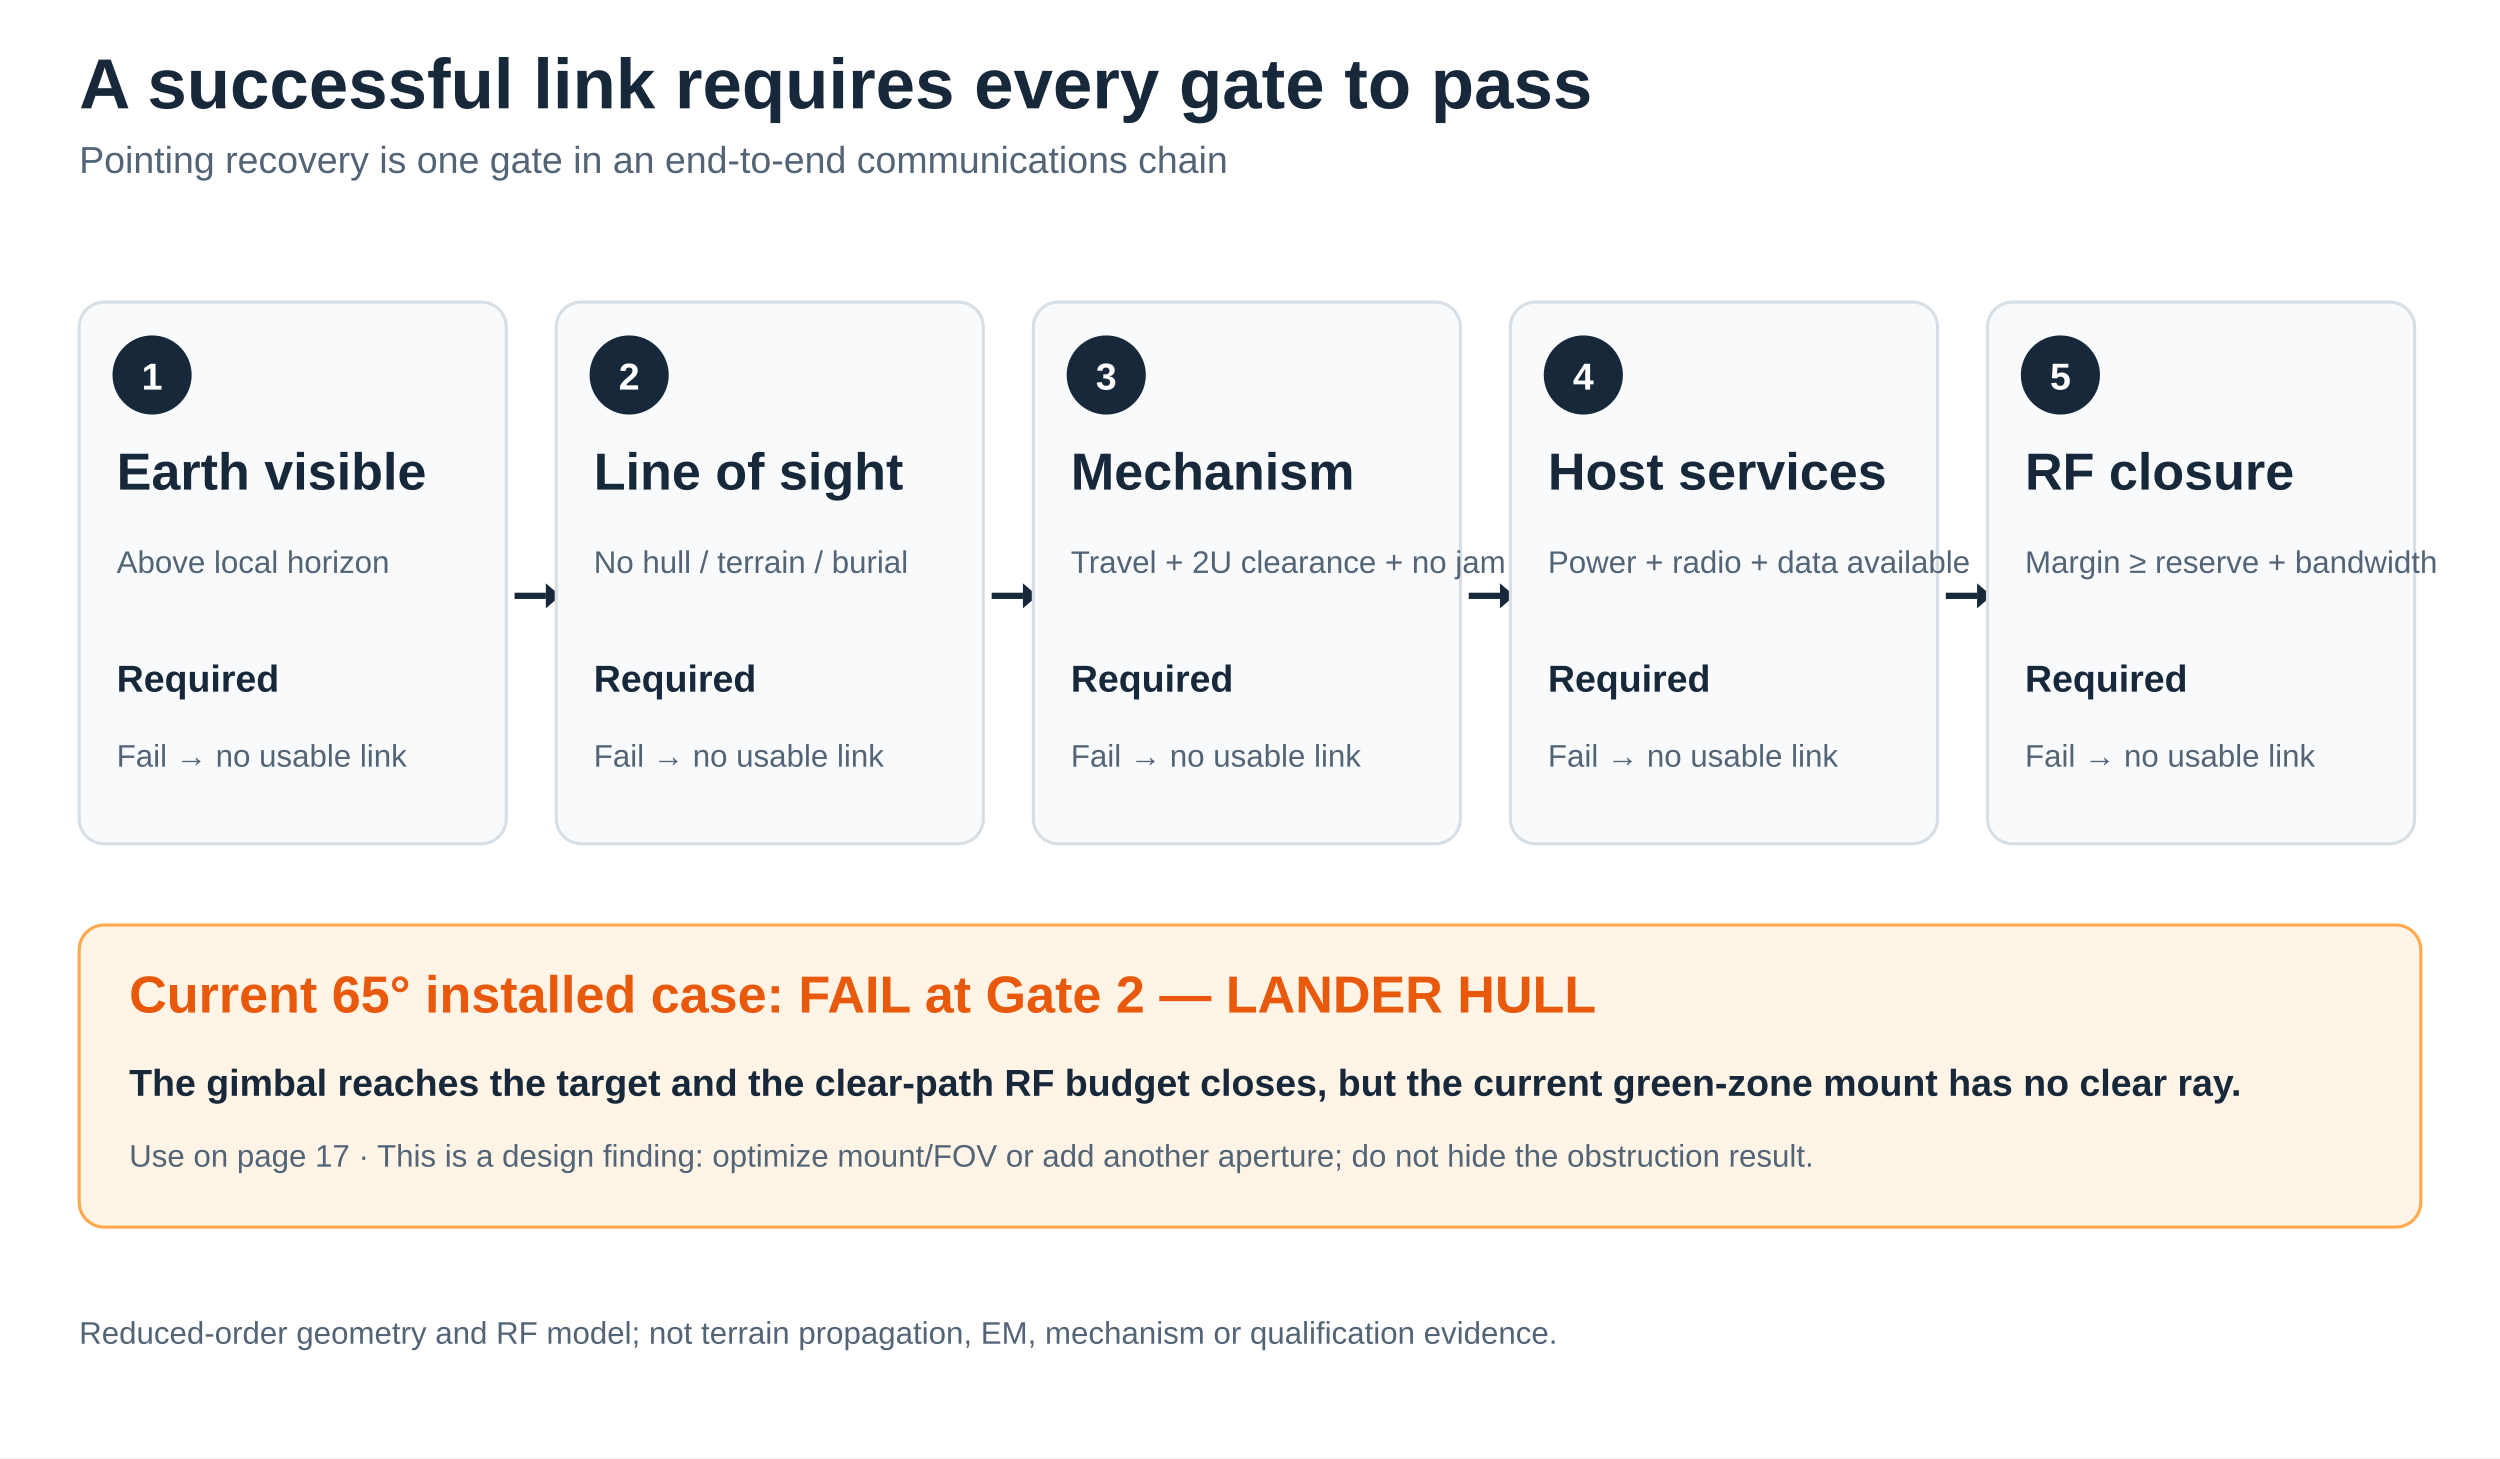
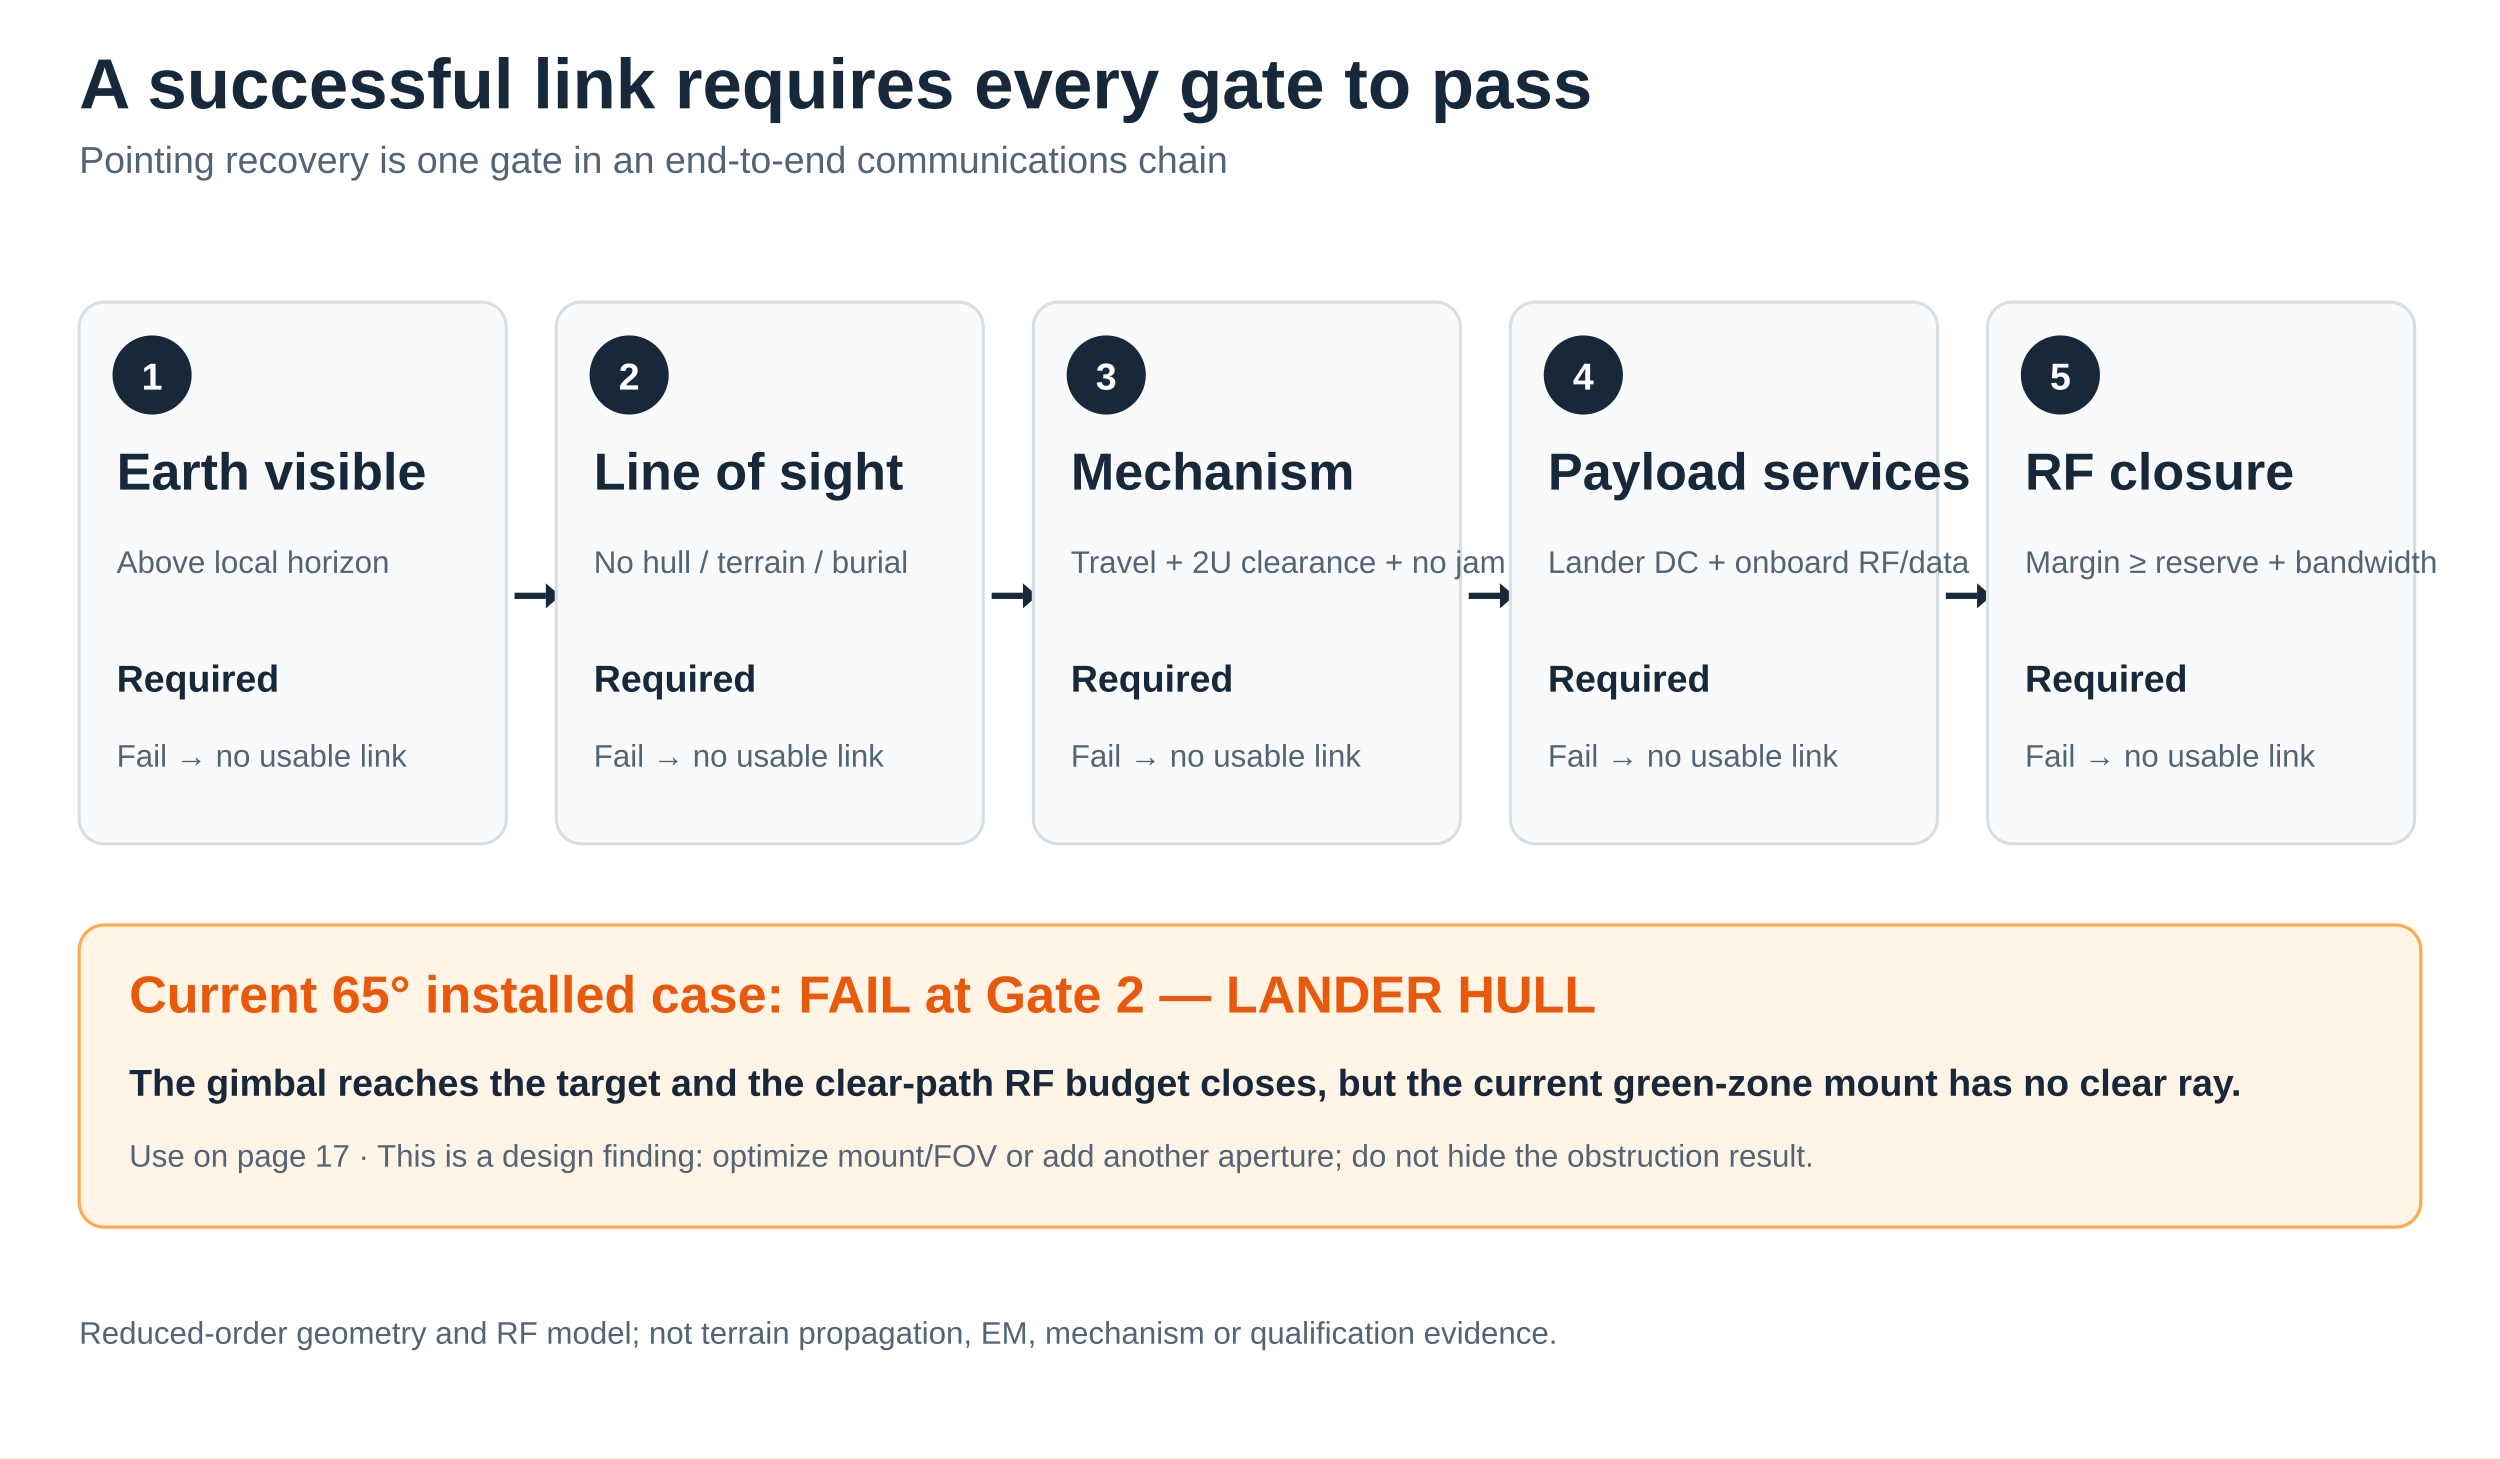
<svg xmlns="http://www.w3.org/2000/svg" width="1200" height="700" viewBox="0 0 1200 700">
  <rect width="100%" height="100%" fill="white" />
  <style>
text{font-family:Arial,"Noto Sans Thai",sans-serif;fill:#17283b}.title{font-size:34px;font-weight:700}.sub{font-size:18px;fill:#526476}.label{font-size:18px;font-weight:700}.value{font-size:25px;font-weight:700}.small{font-size:15px;fill:#526476}.tag{font-size:13px;font-weight:700;letter-spacing:1px}.grid{stroke:#dce3e8;stroke-width:1}.axis{stroke:#71808e;stroke-width:1.5}.green{fill:#66a80f}.orange{fill:#e8590c}.red{fill:#c92a2a}.navy{fill:#17283b}.white{fill:#fff}.card{fill:#f8fafb;stroke:#d7dfe5;stroke-width:1.5}.warn{fill:#fff4e6;stroke:#ffa94d;stroke-width:1.5}</style>
  <text x="38" y="52" class="title">A successful link requires every gate to pass</text>
  <text x="38" y="83" class="sub">Pointing recovery is one gate in an end-to-end communications chain</text>
  <rect x="38" y="145" width="205" height="260" rx="12" class="card" />
  <circle cx="73" cy="180" r="19" fill="#17283b" />
  <text x="73" y="187" text-anchor="middle" class="white" style="font:700 18px Arial">1</text>
  <text x="56" y="235" class="value">Earth visible</text>
  <text x="56" y="275" class="small">Above local horizon</text>
  <text x="56" y="332" class="label">Required</text>
  <text x="56" y="368" class="small">Fail → no usable link</text>
  <line x1="247" y1="286" x2="262" y2="286" stroke="#17283b" stroke-width="3" />
  <polygon points="262,280 262,292 269,286" fill="#17283b" />
  <rect x="267" y="145" width="205" height="260" rx="12" class="card" />
  <circle cx="302" cy="180" r="19" fill="#17283b" />
  <text x="302" y="187" text-anchor="middle" class="white" style="font:700 18px Arial">2</text>
  <text x="285" y="235" class="value">Line of sight</text>
  <text x="285" y="275" class="small">No hull / terrain / burial</text>
  <text x="285" y="332" class="label">Required</text>
  <text x="285" y="368" class="small">Fail → no usable link</text>
  <line x1="476" y1="286" x2="491" y2="286" stroke="#17283b" stroke-width="3" />
  <polygon points="491,280 491,292 498,286" fill="#17283b" />
  <rect x="496" y="145" width="205" height="260" rx="12" class="card" />
  <circle cx="531" cy="180" r="19" fill="#17283b" />
  <text x="531" y="187" text-anchor="middle" class="white" style="font:700 18px Arial">3</text>
  <text x="514" y="235" class="value">Mechanism</text>
  <text x="514" y="275" class="small">Travel + 2U clearance + no jam</text>
  <text x="514" y="332" class="label">Required</text>
  <text x="514" y="368" class="small">Fail → no usable link</text>
  <line x1="705" y1="286" x2="720" y2="286" stroke="#17283b" stroke-width="3" />
  <polygon points="720,280 720,292 727,286" fill="#17283b" />
  <rect x="725" y="145" width="205" height="260" rx="12" class="card" />
  <circle cx="760" cy="180" r="19" fill="#17283b" />
  <text x="760" y="187" text-anchor="middle" class="white" style="font:700 18px Arial">4</text>
-   <text x="743" y="235" class="value">Host services</text>
-   <text x="743" y="275" class="small">Power + radio + data available</text>
+   <text x="743" y="235" class="value">Payload services</text>
+   <text x="743" y="275" class="small">Lander DC + onboard RF/data</text>
  <text x="743" y="332" class="label">Required</text>
  <text x="743" y="368" class="small">Fail → no usable link</text>
  <line x1="934" y1="286" x2="949" y2="286" stroke="#17283b" stroke-width="3" />
  <polygon points="949,280 949,292 956,286" fill="#17283b" />
  <rect x="954" y="145" width="205" height="260" rx="12" class="card" />
  <circle cx="989" cy="180" r="19" fill="#17283b" />
  <text x="989" y="187" text-anchor="middle" class="white" style="font:700 18px Arial">5</text>
  <text x="972" y="235" class="value">RF closure</text>
  <text x="972" y="275" class="small">Margin ≥ reserve + bandwidth</text>
  <text x="972" y="332" class="label">Required</text>
  <text x="972" y="368" class="small">Fail → no usable link</text>
  <rect x="38" y="444" width="1124" height="145" rx="12" class="warn" />
  <text x="62" y="486" class="value orange">Current 65° installed case: FAIL at Gate 2 — LANDER HULL</text>
  <text x="62" y="526" class="label">The gimbal reaches the target and the clear-path RF budget closes, but the current green-zone mount has no clear ray.</text>
  <text x="62" y="560" class="small">Use on page 17 · This is a design finding: optimize mount/FOV or add another aperture; do not hide the obstruction result.</text>
  <text x="38" y="645" class="small">Reduced-order geometry and RF model; not terrain propagation, EM, mechanism or qualification evidence.</text>
</svg>
